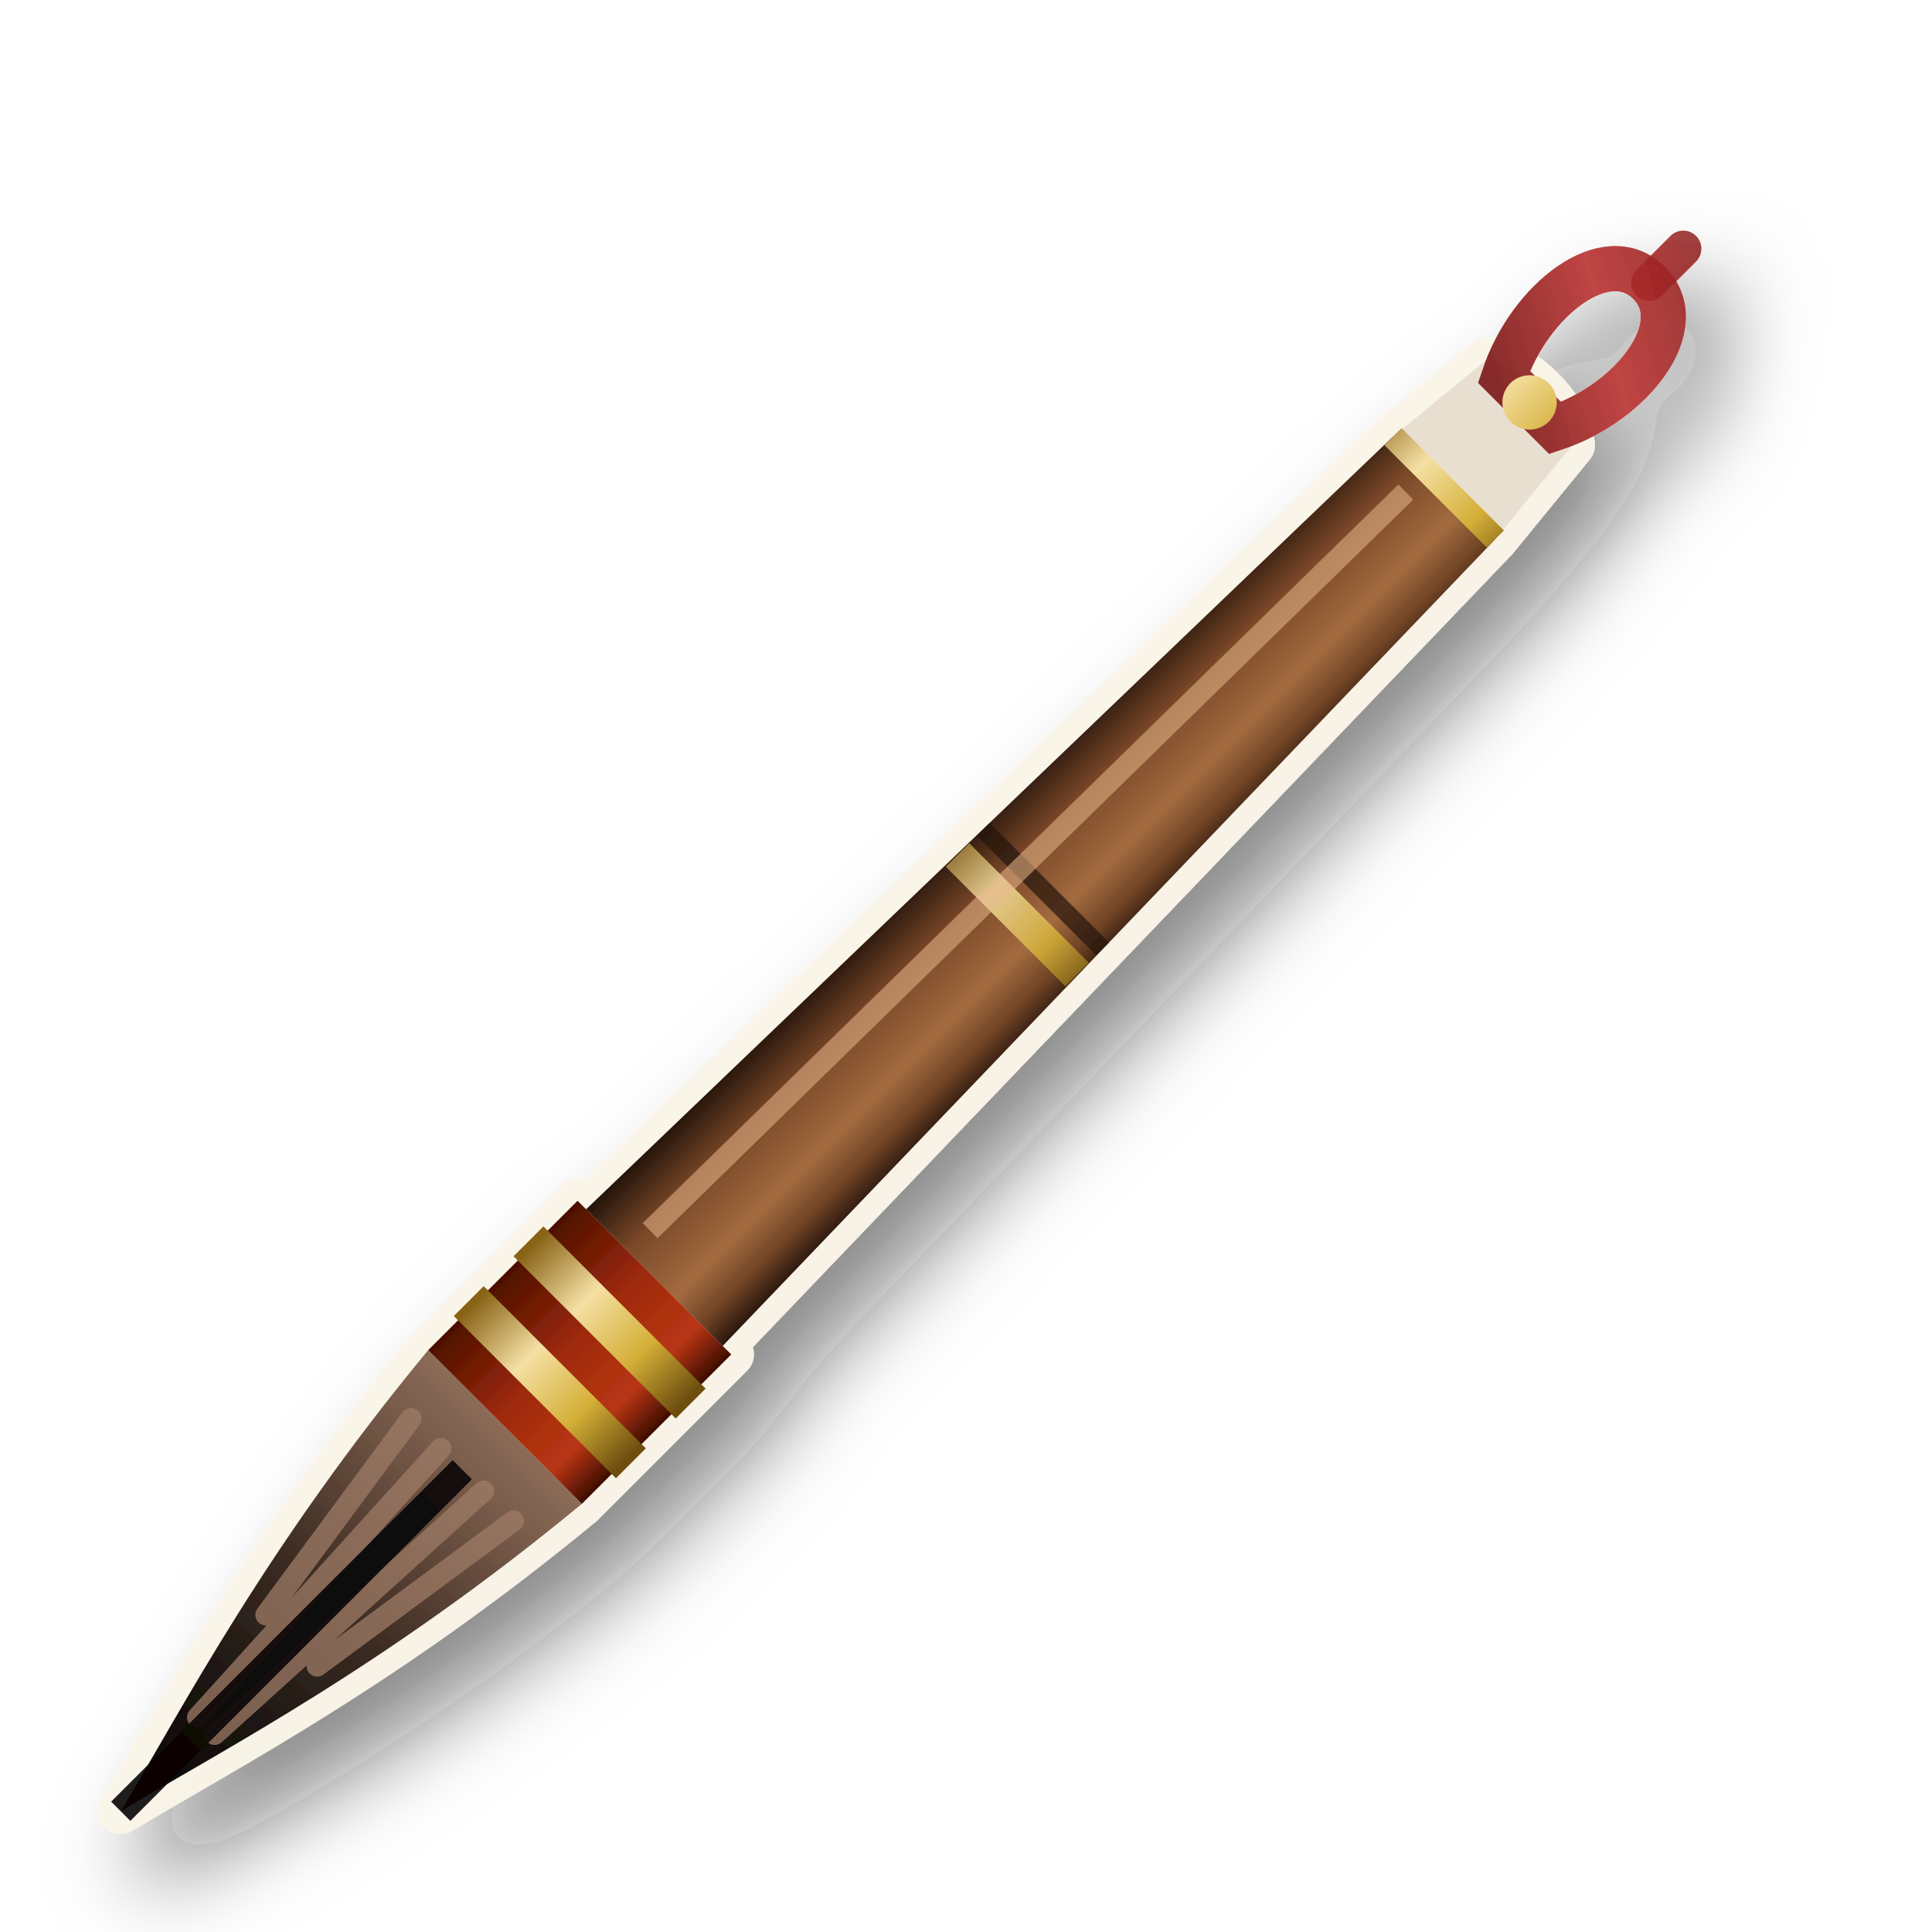
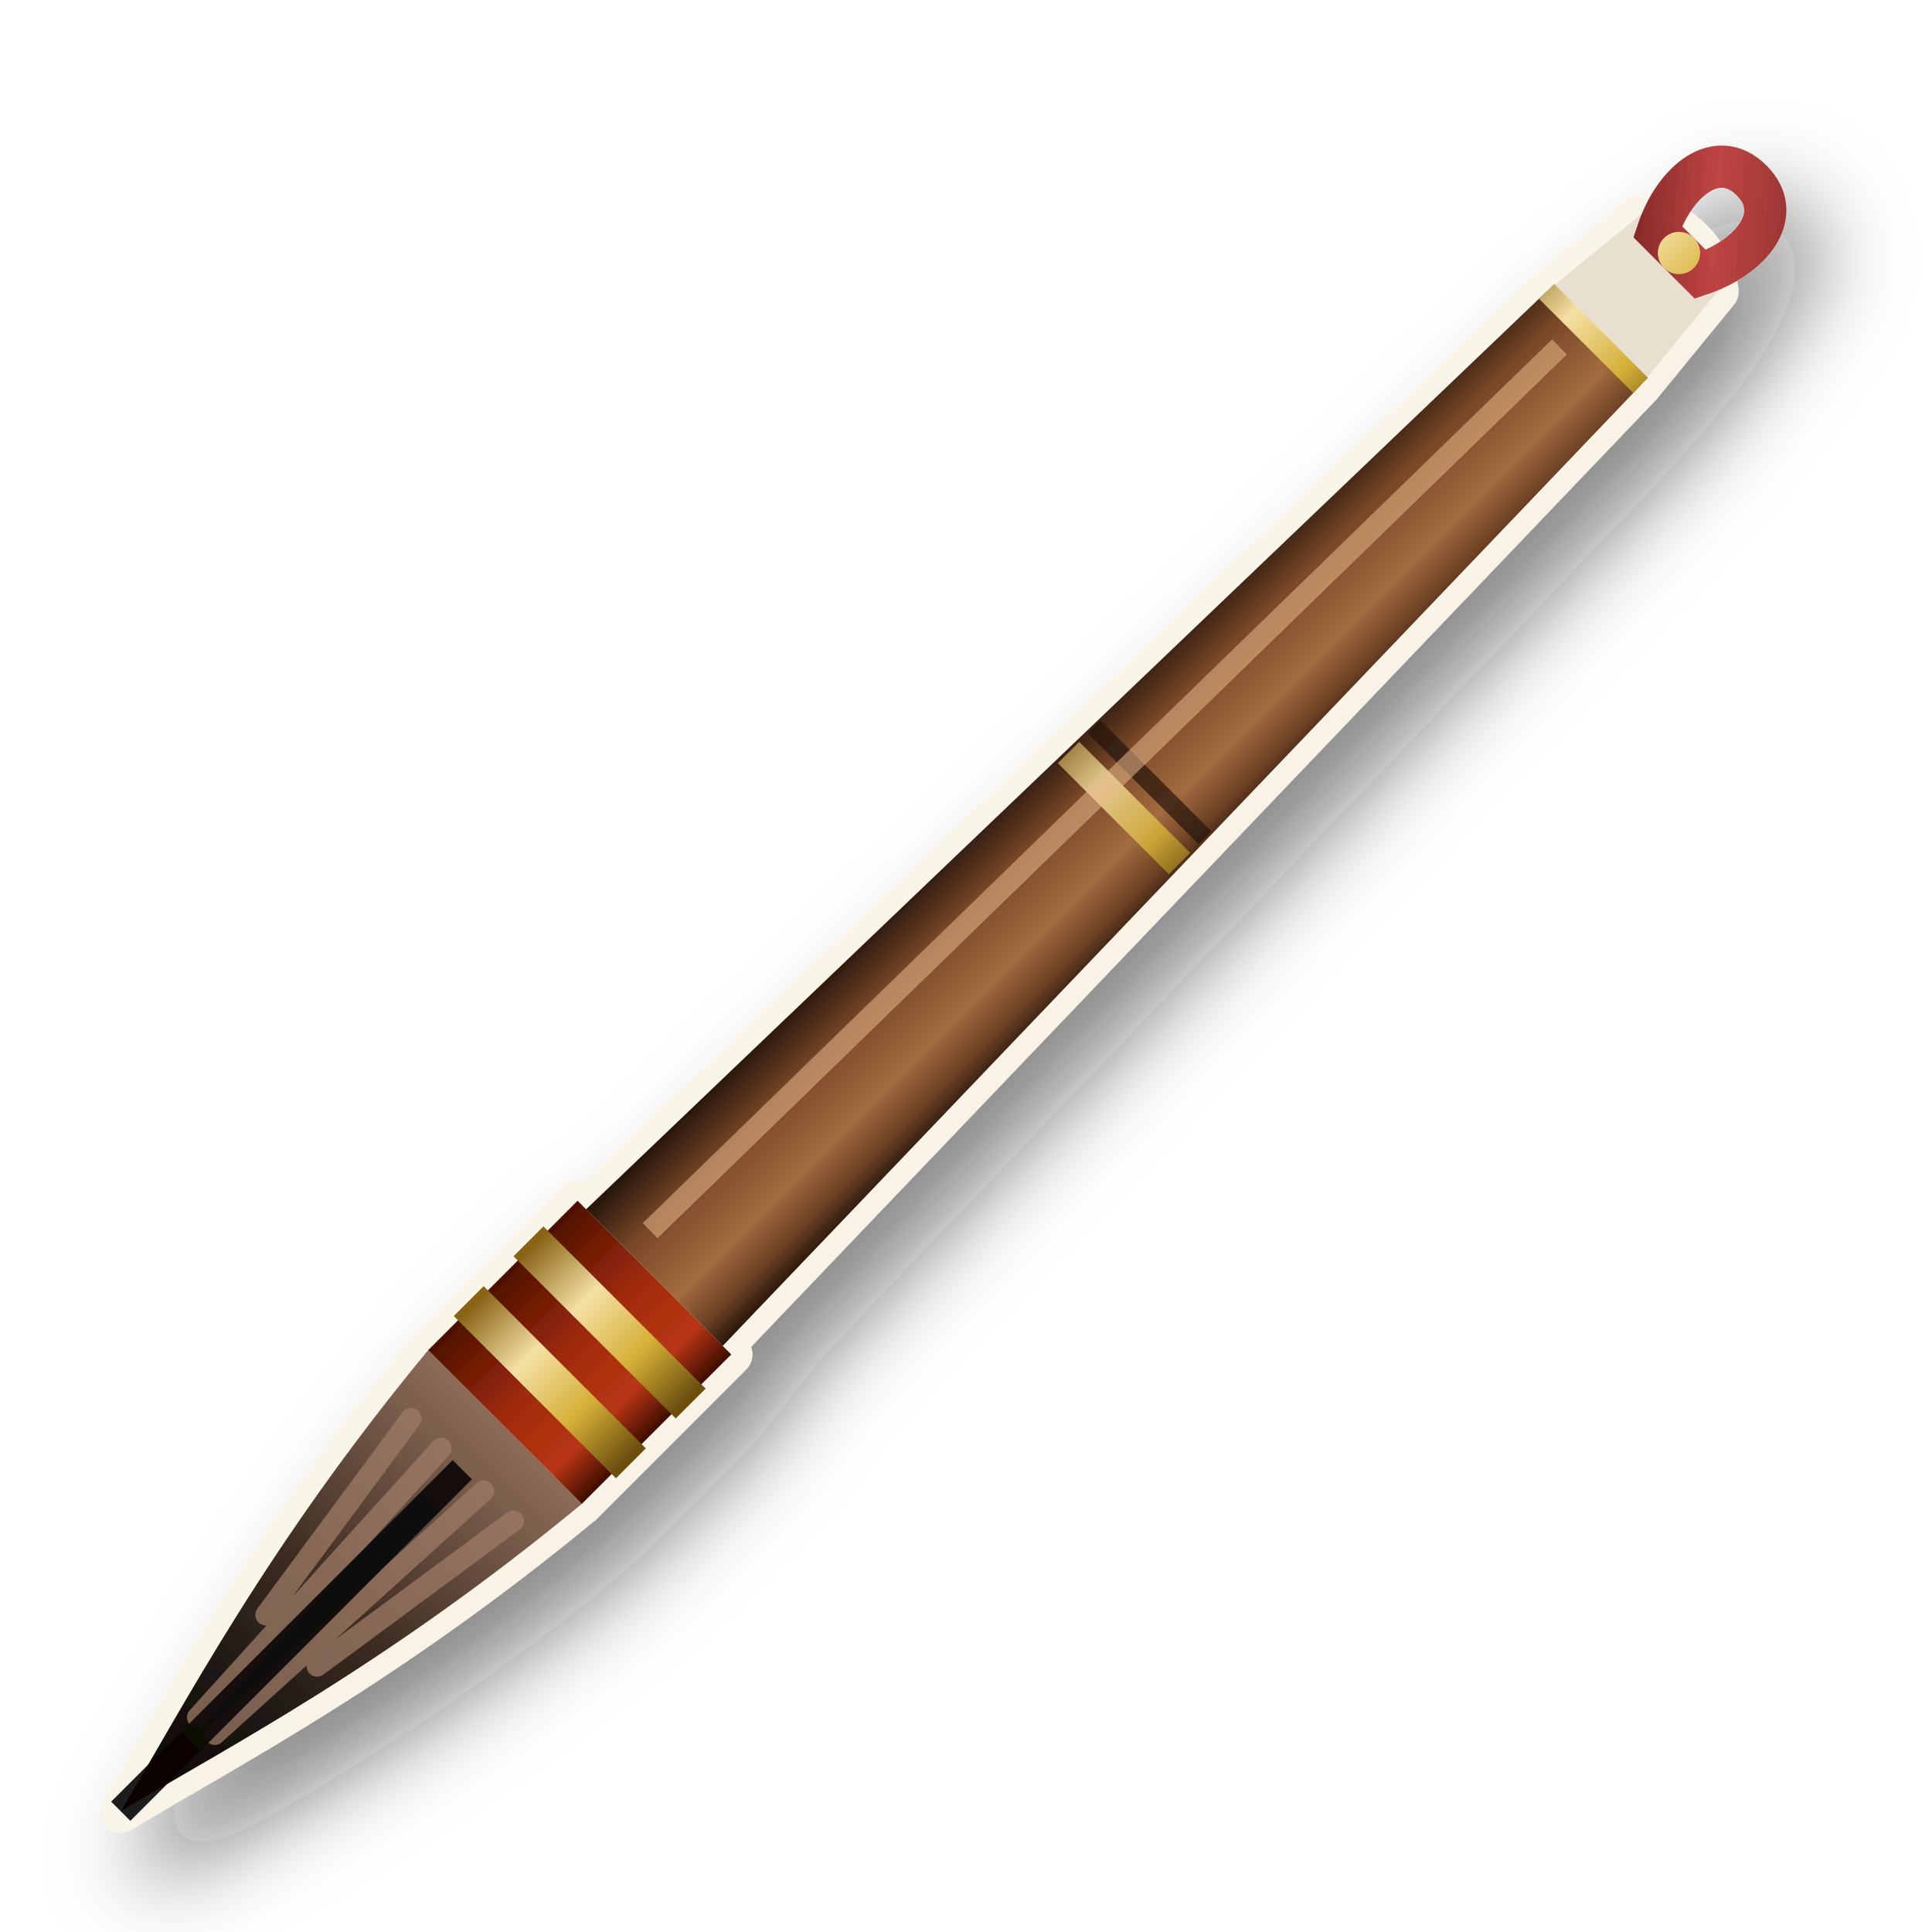
<svg xmlns="http://www.w3.org/2000/svg" width="32" height="32" viewBox="0 0 32 32" fill="none">
  <defs>
    <filter id="brush-shadow" x="-40%" y="-40%" width="180%" height="180%" filterUnits="userSpaceOnUse">
      <feDropShadow dx="0.6" dy="0.8" stdDeviation="0.7" flood-color="#0f0d0c" flood-opacity="0.5" />
    </filter>
    <linearGradient id="bristle-gradient" x1="0" y1="0" x2="0" y2="-9" gradientUnits="userSpaceOnUse">
      <stop offset="0%" stop-color="#080605" />
      <stop offset="25%" stop-color="#181310" />
      <stop offset="55%" stop-color="#3d2c23" />
      <stop offset="82%" stop-color="#6e5343" />
      <stop offset="100%" stop-color="#8c6c58" />
    </linearGradient>
    <linearGradient id="gold-gradient" x1="-1.8" y1="0" x2="1.8" y2="0" gradientUnits="userSpaceOnUse">
      <stop offset="0%" stop-color="#8a6418" />
      <stop offset="35%" stop-color="#f5e0a3" />
      <stop offset="70%" stop-color="#d4af37" />
      <stop offset="100%" stop-color="#6e4f10" />
    </linearGradient>
    <linearGradient id="vermilion-gradient" x1="-1.8" y1="0" x2="1.8" y2="0" gradientUnits="userSpaceOnUse">
      <stop offset="0%" stop-color="#4d1000" />
      <stop offset="45%" stop-color="#9e2a0b" />
      <stop offset="80%" stop-color="#b83614" />
      <stop offset="100%" stop-color="#3e0d00" />
    </linearGradient>
    <linearGradient id="bamboo-gradient" x1="-1.6" y1="0" x2="1.6" y2="0" gradientUnits="userSpaceOnUse">
      <stop offset="0%" stop-color="#24140b" />
      <stop offset="30%" stop-color="#7a4828" />
      <stop offset="65%" stop-color="#a36b3f" />
      <stop offset="85%" stop-color="#6e4225" />
      <stop offset="100%" stop-color="#2a170d" />
    </linearGradient>
-     <linearGradient id="tassel-gradient" x1="-1" y1="-33" x2="1" y2="-36.5" gradientUnits="userSpaceOnUse">
+     <linearGradient id="tassel-gradient" x1="-1" y1="-36.5" x2="1" y2="-38.2" gradientUnits="userSpaceOnUse">
      <stop offset="0%" stop-color="#7a1212" />
      <stop offset="50%" stop-color="#b82e2e" />
      <stop offset="100%" stop-color="#8b1c1c" />
    </linearGradient>
  </defs>
  <g filter="url(#brush-shadow)">
    <g transform="translate(2, 30) rotate(45)">
-       <g stroke="#faf5e8" stroke-width="0.75" stroke-linejoin="round" stroke-linecap="round" fill="none" opacity="0.95">
+       <g stroke="#faf5e8" stroke-width="0.7" stroke-linejoin="round" stroke-linecap="round" fill="none" opacity="0.95">
        <path d="M 0 0 C -0.5 -2.0, -1.4 -4.8, -1.8 -9 L 1.8 -9 C 1.4 -4.8, 0.5 -2.0, 0 0 Z" />
        <path d="M -1.8 -9 L -1.8 -12.5 L 1.8 -12.5 L 1.8 -9 Z" />
-         <path d="M -1.6 -12.5 L -1.2 -31 L 1.2 -31 L 1.6 -12.5 Z" />
-         <path d="M -1.2 -31 L -1.0 -33 C -0.5 -33.4, 0.5 -33.4, 1.0 -33 L 1.2 -31 Z" />
-         <path d="M -0.6 -33.0 C -1.2 -34.2, -1.0 -35.8, 0 -35.8 C 1.0 -35.8, 1.2 -34.2, 0.6 -33.0" />
+         <path d="M -1.6 -12.5 L -1.1 -34.5 L 1.1 -34.5 L 1.6 -12.5 Z" />
+         <path d="M -1.1 -34.5 L -0.9 -36.5 C -0.4 -36.9, 0.4 -36.9, 0.9 -36.5 L 1.1 -34.5 Z" />
+         <path d="M -0.5 -36.5 C -0.9 -37.3, -0.8 -38.2, 0 -38.2 C 0.8 -38.2, 0.9 -37.3, 0.5 -36.5" />
      </g>
      <path d="M 0 0 C -0.5 -2.0, -1.4 -4.8, -1.8 -9 L 1.8 -9 C 1.4 -4.8, 0.5 -2.0, 0 0 Z" fill="url(#bristle-gradient)" />
      <g stroke="#9e7b66" stroke-width="0.35" opacity="0.75" stroke-linecap="round">
        <path d="M -0.5 -8 L -0.2 -2.0" />
        <path d="M 0.5 -8 L 0.2 -2.0" />
        <path d="M -1.2 -8 L -0.6 -4.0" />
        <path d="M 1.2 -8 L 0.6 -4.0" />
      </g>
      <path d="M 0 0 L 0 -8" stroke="#080605" stroke-width="0.45" opacity="0.9" />
      <path d="M -1.8 -9 L -1.8 -12.5 L 1.8 -12.5 L 1.8 -9 Z" fill="url(#vermilion-gradient)" />
      <path d="M -1.9 -9.7 L -1.9 -10.4 L 1.9 -10.4 L 1.9 -9.7 Z" fill="url(#gold-gradient)" />
      <path d="M -1.9 -11.1 L -1.9 -11.8 L 1.9 -11.8 L 1.9 -11.1 Z" fill="url(#gold-gradient)" />
-       <path d="M -1.6 -12.5 L -1.2 -31 L 1.2 -31 L 1.6 -12.5 Z" fill="url(#bamboo-gradient)" />
-       <path d="M -1.4 -21 L 1.4 -21" stroke="url(#gold-gradient)" stroke-width="0.55" opacity="0.85" />
-       <path d="M -1.4 -21.6 L 1.4 -21.6" stroke="#24140b" stroke-width="0.3" opacity="0.7" />
-       <path d="M -0.6 -13 L -0.4 -30.5" stroke="#e8b88a" stroke-width="0.35" opacity="0.55" />
-       <path d="M -1.2 -31 L -1.0 -33 C -0.5 -33.4, 0.5 -33.4, 1.0 -33 L 1.2 -31 Z" fill="#e8dfd1" />
-       <path d="M -1.2 -31 L 1.2 -31" stroke="url(#gold-gradient)" stroke-width="0.4" />
-       <path d="M -0.6 -33.0 C -1.2 -34.2, -1.0 -35.8, 0 -35.8 C 1.0 -35.8, 1.2 -34.2, 0.6 -33.0 Z" fill="none" stroke="url(#tassel-gradient)" stroke-width="0.75" stroke-linecap="round" opacity="0.88" />
-       <circle cx="0" cy="-33" r="0.45" fill="url(#gold-gradient)" />
-       <path d="M 0 -35.8 L 0 -36.6" stroke="url(#tassel-gradient)" stroke-width="0.6" stroke-linecap="round" opacity="0.85" />
+       <path d="M -1.6 -12.5 L -1.1 -34.5 L 1.1 -34.5 L 1.6 -12.5 Z" fill="url(#bamboo-gradient)" />
+       <path d="M -1.3 -23.5 L 1.3 -23.5" stroke="url(#gold-gradient)" stroke-width="0.5" opacity="0.85" />
+       <path d="M -1.3 -24.1 L 1.3 -24.1" stroke="#24140b" stroke-width="0.3" opacity="0.7" />
+       <path d="M -0.6 -13 L -0.3 -34" stroke="#e8b88a" stroke-width="0.35" opacity="0.55" />
+       <path d="M -1.1 -34.5 L -0.9 -36.5 C -0.4 -36.9, 0.4 -36.9, 0.9 -36.5 L 1.1 -34.5 Z" fill="#e8dfd1" />
+       <path d="M -1.1 -34.5 L 1.1 -34.5" stroke="url(#gold-gradient)" stroke-width="0.35" />
+       <path d="M -0.5 -36.5 C -0.9 -37.3, -0.8 -38.2, 0 -38.2 C 0.8 -38.2, 0.9 -37.3, 0.5 -36.5 Z" fill="none" stroke="url(#tassel-gradient)" stroke-width="0.7" stroke-linecap="round" opacity="0.88" />
+       <circle cx="0" cy="-36.5" r="0.35" fill="url(#gold-gradient)" />
    </g>
  </g>
</svg>
